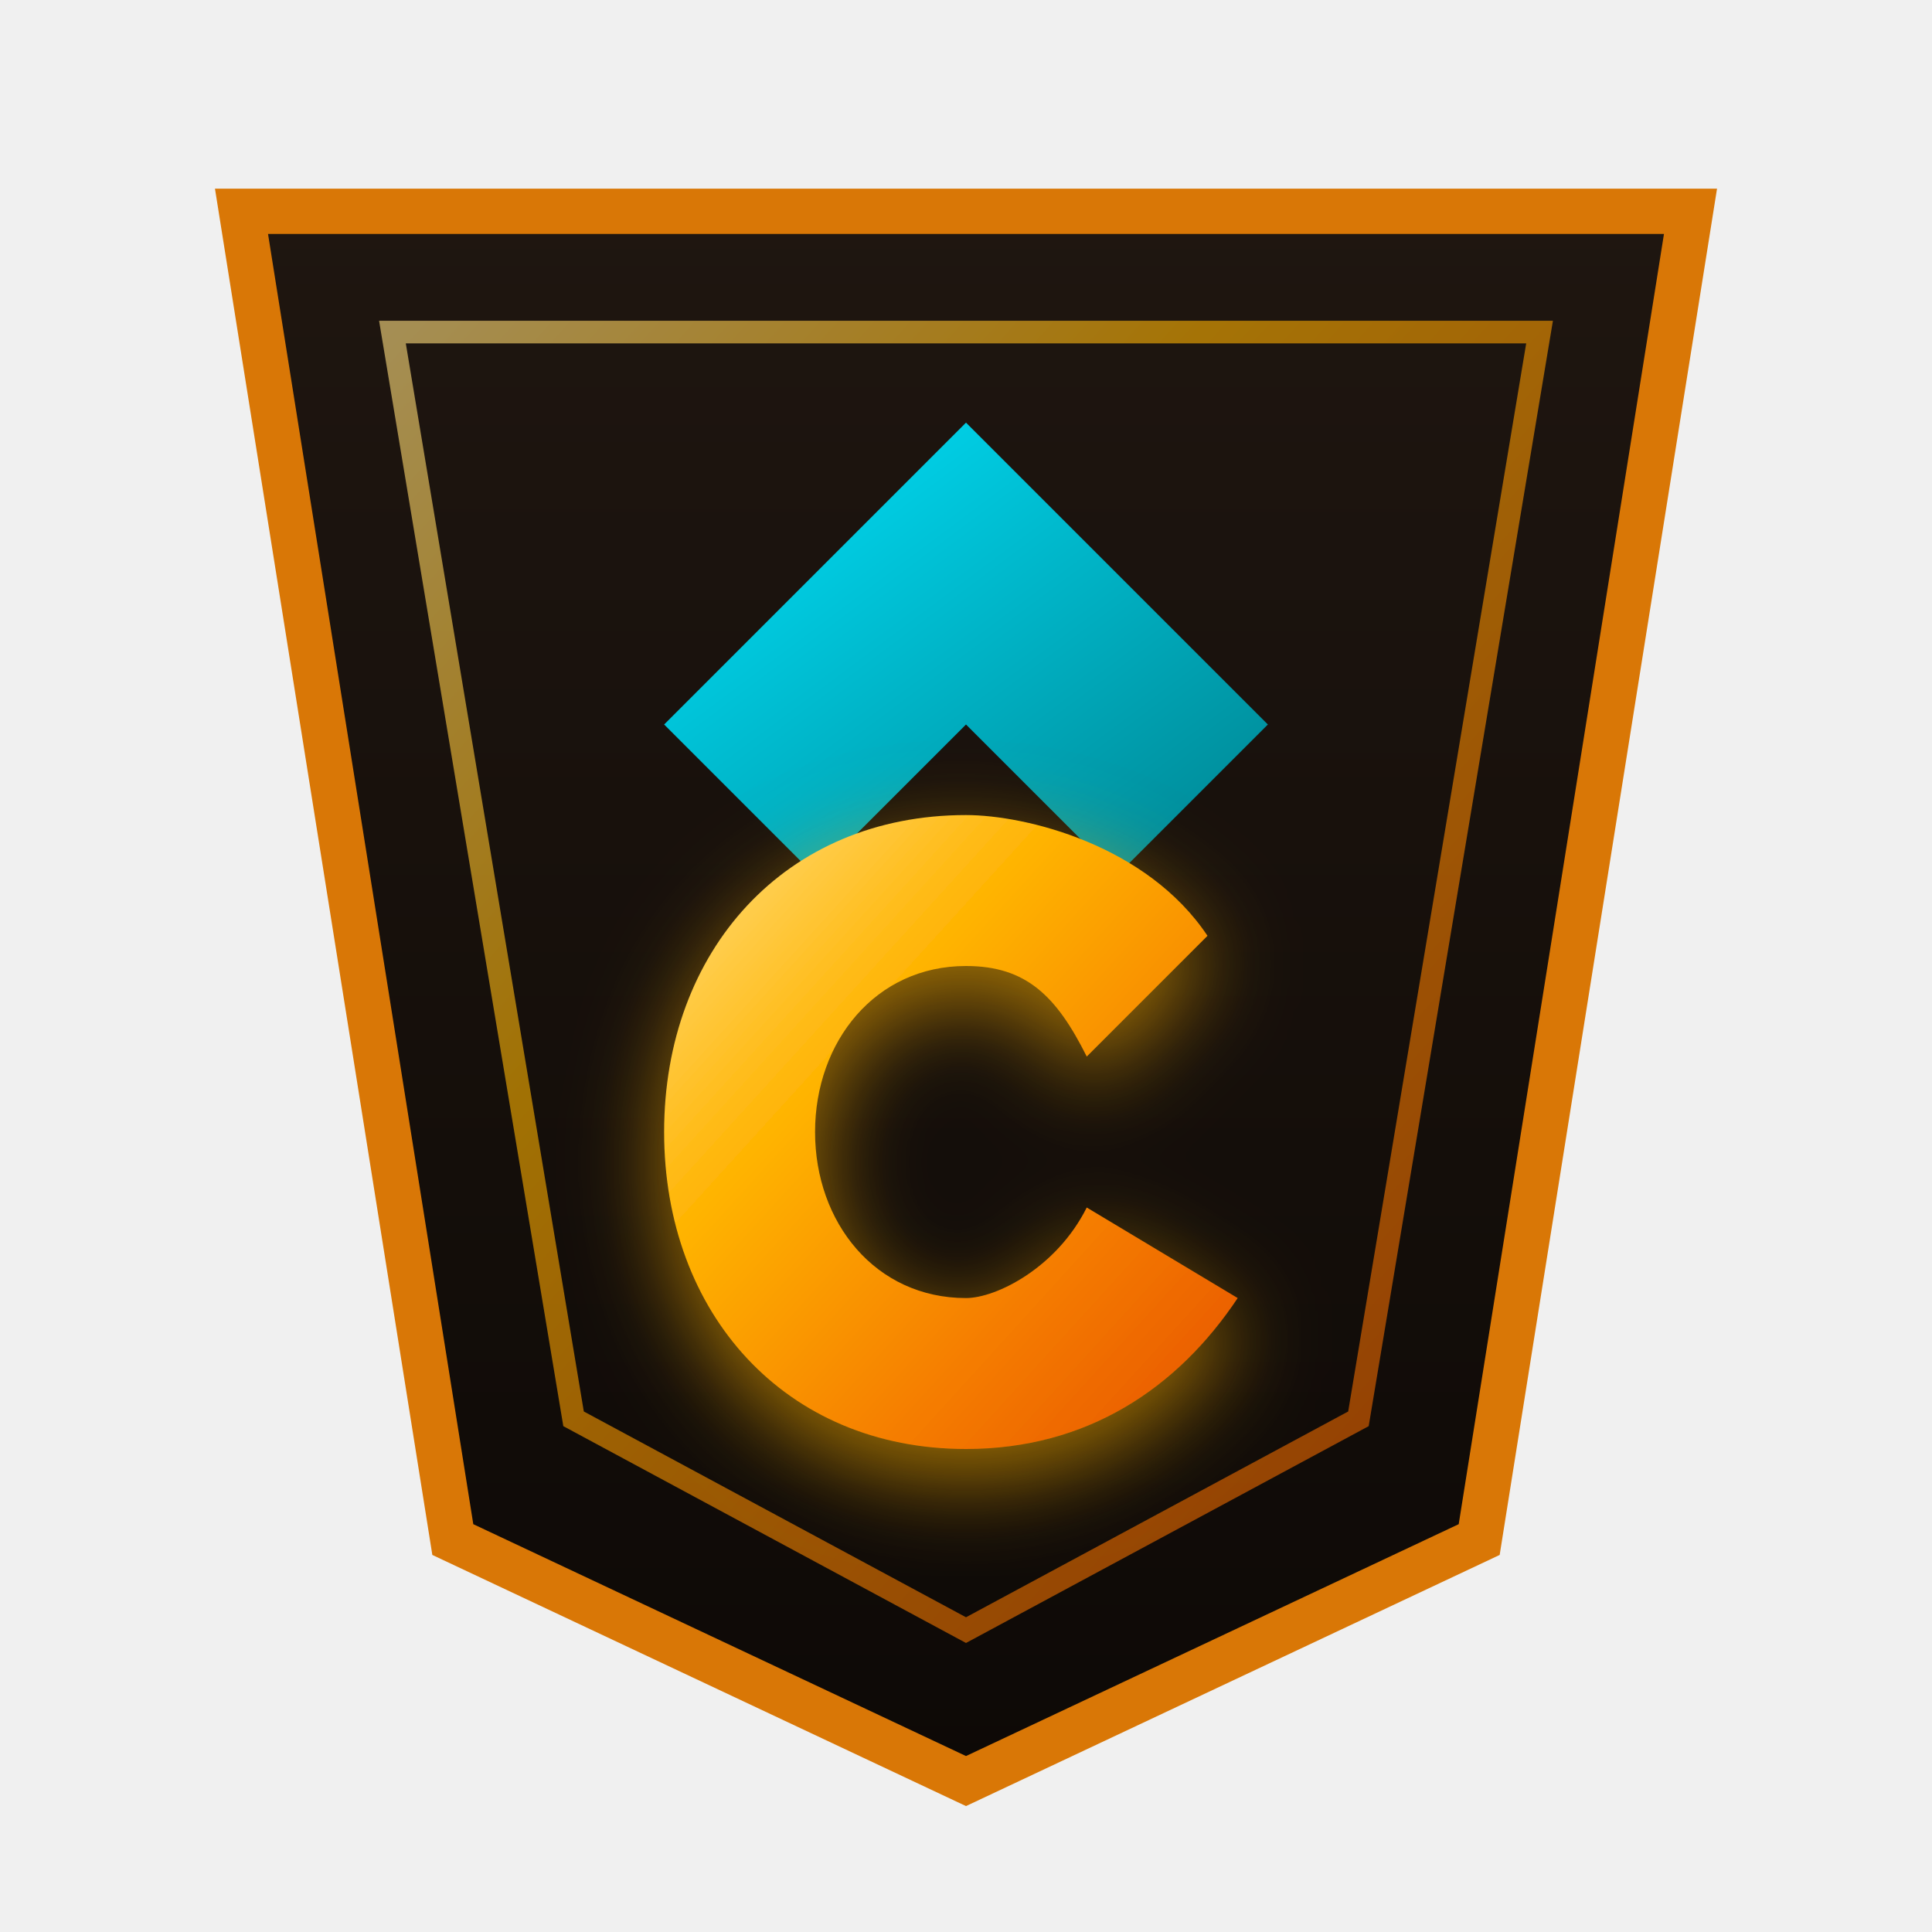
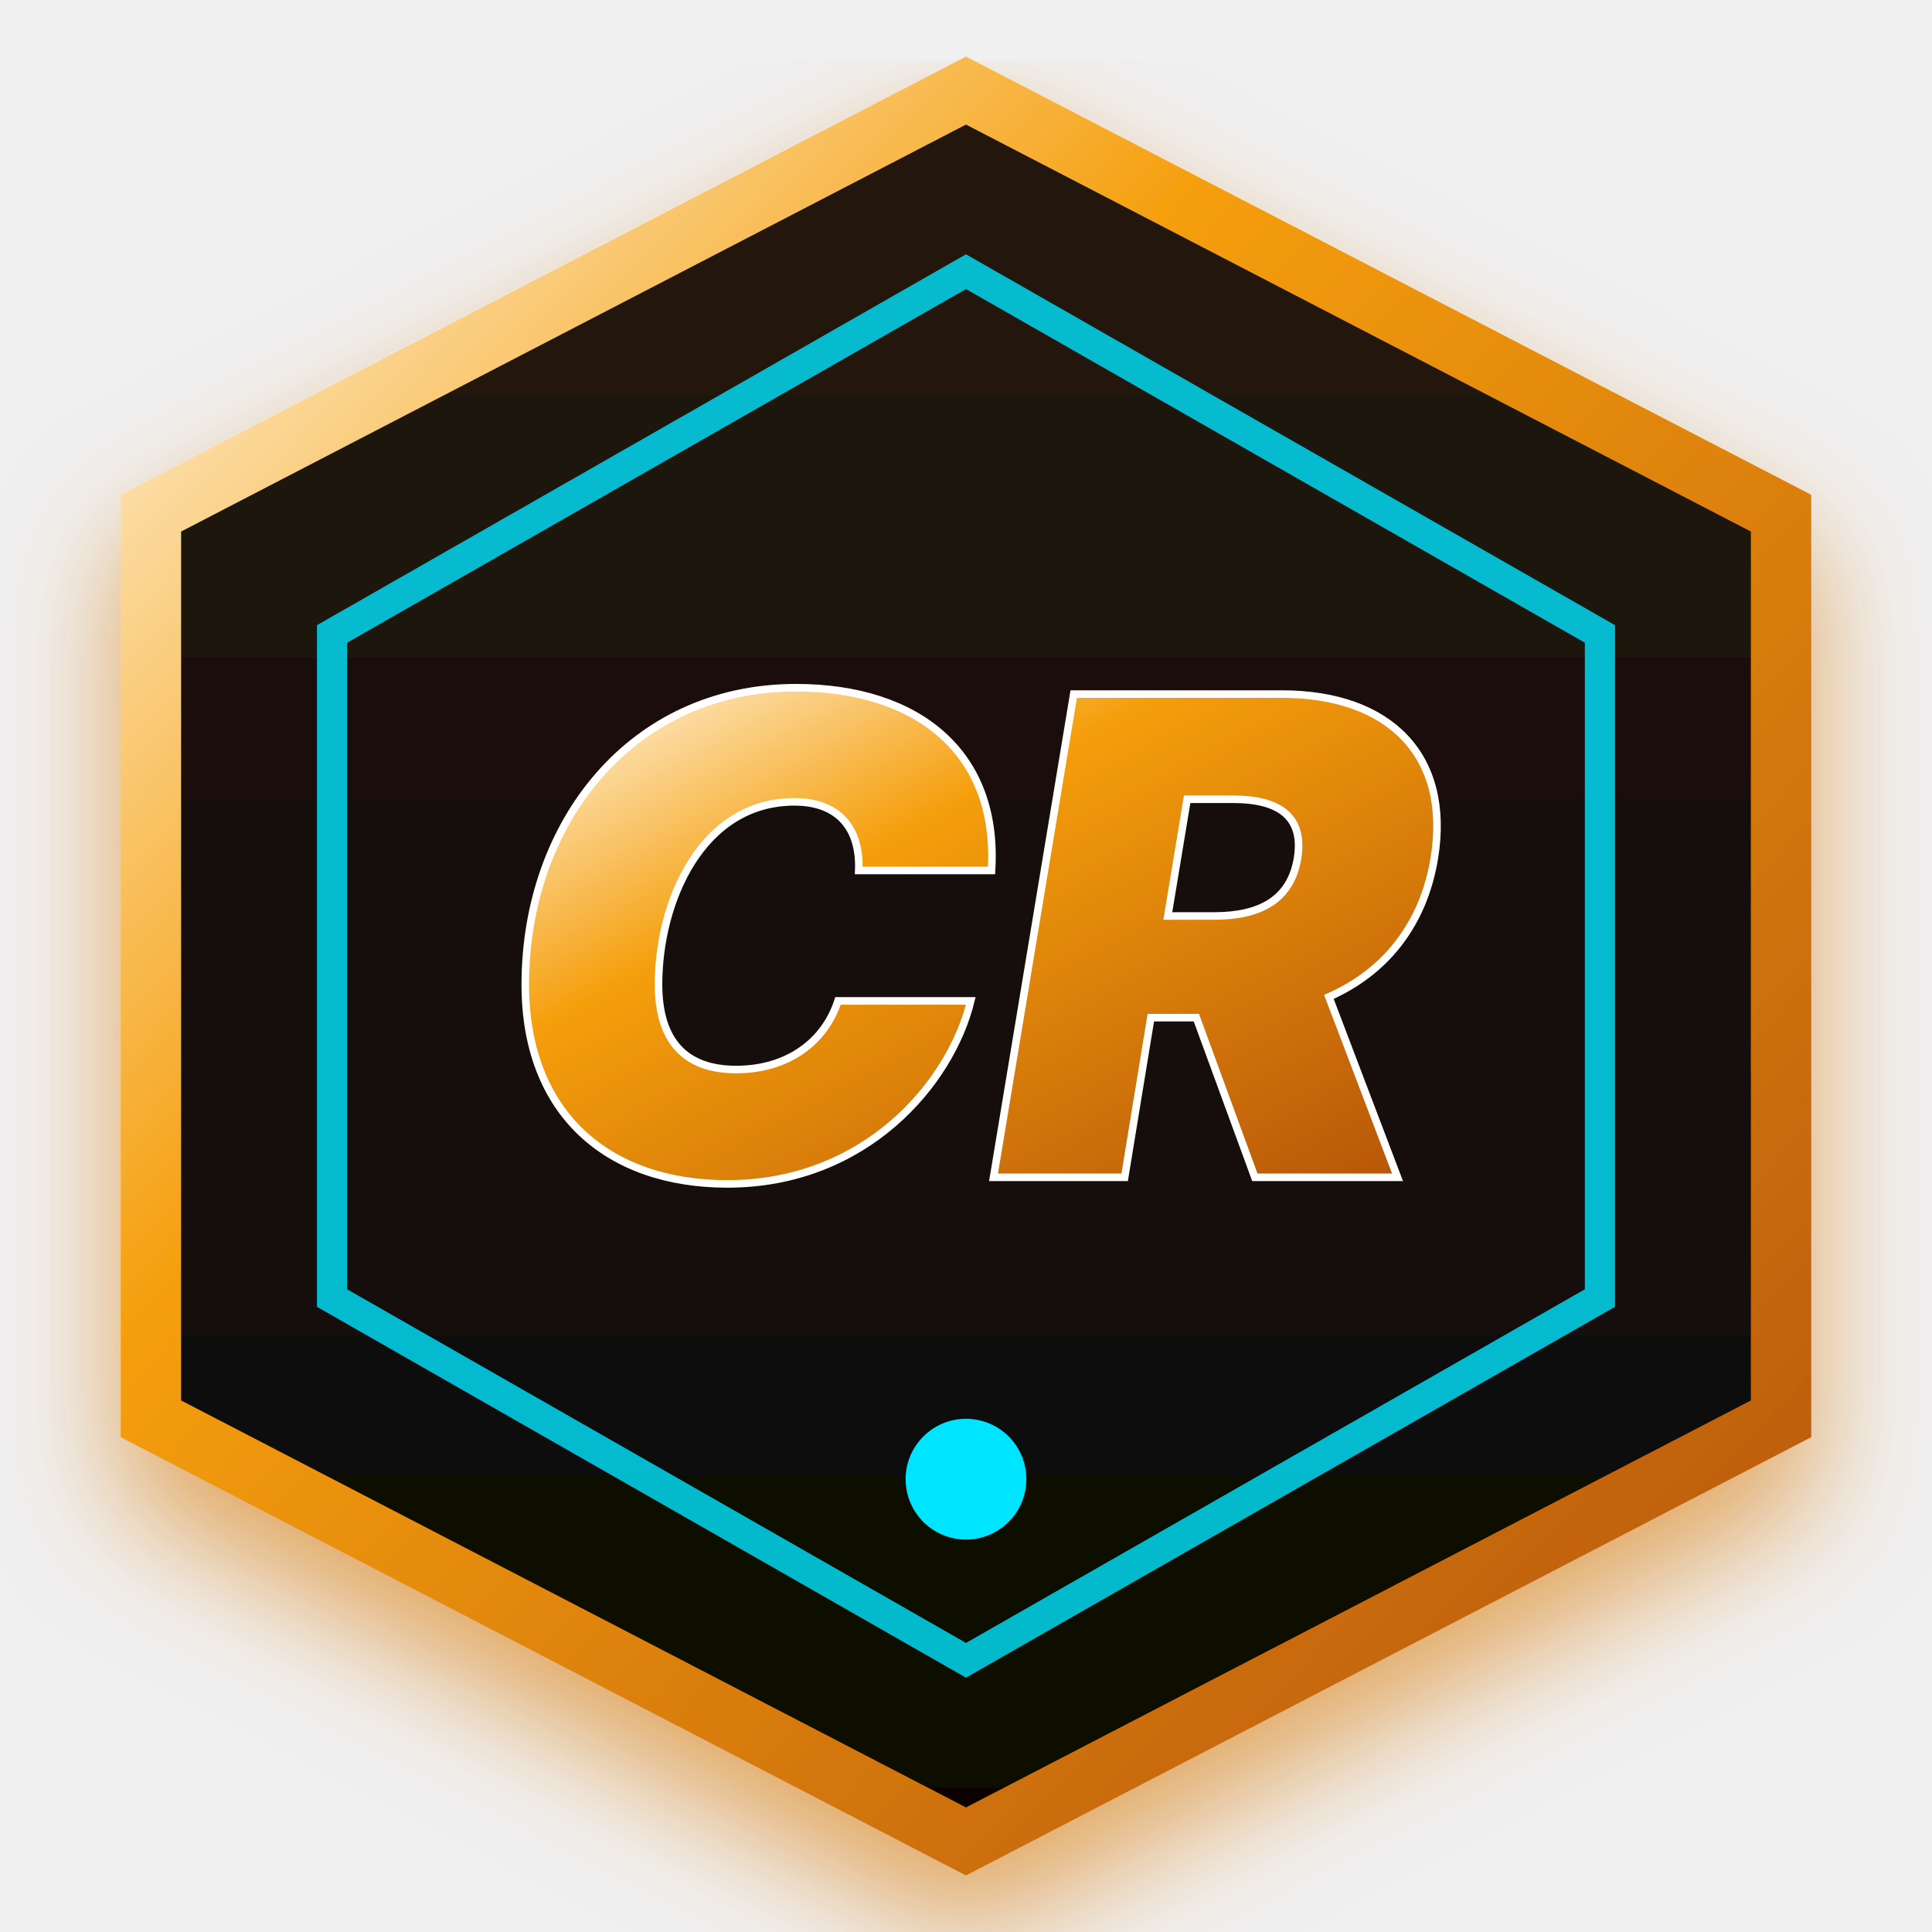
<svg xmlns="http://www.w3.org/2000/svg" viewBox="0 0 128 128" width="128" height="128">
  <defs>
    <linearGradient id="favGold" x1="0%" y1="0%" x2="100%" y2="100%">
-       <stop offset="0%" stop-color="#FFE082" />
-       <stop offset="35%" stop-color="#FFB300" />
-       <stop offset="70%" stop-color="#F57C00" />
-       <stop offset="100%" stop-color="#E65100" />
+       <stop offset="0%" stop-color="#FFF8E7" />
+       <stop offset="35%" stop-color="#F59E0B" />
+       <stop offset="100%" stop-color="#B45309" />
    </linearGradient>
-     <linearGradient id="favCyan" x1="0%" y1="0%" x2="100%" y2="100%">
-       <stop offset="0%" stop-color="#00E5FF" />
-       <stop offset="100%" stop-color="#00838F" />
+     <linearGradient id="favDark" x1="0%" y1="0%" x2="0%" y2="100%">
+       <stop offset="0%" stop-color="#241710" />
+       <stop offset="100%" stop-color="#0A0604" />
    </linearGradient>
-     <linearGradient id="favBg" x1="0%" y1="0%" x2="0%" y2="100%">
-       <stop offset="0%" stop-color="#1F1610" />
-       <stop offset="100%" stop-color="#0D0906" />
-     </linearGradient>
-     <filter id="favGlow" x="-20%" y="-20%" width="140%" height="140%">
-       <feDropShadow dx="0" dy="2" stdDeviation="3" flood-color="#FFB300" flood-opacity="0.6" />
+     <filter id="favGlow">
+       <feDropShadow dx="0" dy="4" stdDeviation="4" flood-color="#D97706" flood-opacity="0.6" />
    </filter>
  </defs>
-   <polygon points="16,14 112,14 98,102 64,118 30,102" fill="url(#favBg)" stroke="#D97706" stroke-width="3" />
-   <polygon points="26,22 102,22 90,94 64,108 38,94" fill="none" stroke="url(#favGold)" stroke-width="1.5" opacity="0.6" />
-   <path d="M 64 28 L 84 48 L 74 58 L 64 48 L 54 58 L 44 48 Z" fill="url(#favCyan)" />
-   <path d="M 80 62 C 76 56 68 54 64 54 C 52 54 44 63 44 75 C 44 87 52 96 64 96 C 72 96 78 92 82 86 L 72 80 C 70 84 66 86 64 86 C 58 86 54 81 54 75 C 54 69 58 64 64 64 C 68 64 70 66 72 70 Z" fill="url(#favGold)" filter="url(#favGlow)" />
+   <polygon points="64,6 118,34 118,94 64,122 10,94 10,34" fill="url(#favDark)" stroke="url(#favGold)" stroke-width="4" filter="url(#favGlow)" />
+   <polygon points="64,18 106,42 106,86 64,110 22,86 22,42" fill="none" stroke="#00E5FF" stroke-width="2" stroke-opacity="0.8" />
+   <text x="64" y="78" font-family="'Inter', 'Arial Black', sans-serif" font-size="44" font-weight="900" font-style="italic" fill="url(#favGold)" stroke="#FFF" stroke-width="0.5" text-anchor="middle">CR</text>
+   <circle cx="64" cy="98" r="4" fill="#00E5FF" />
</svg>
